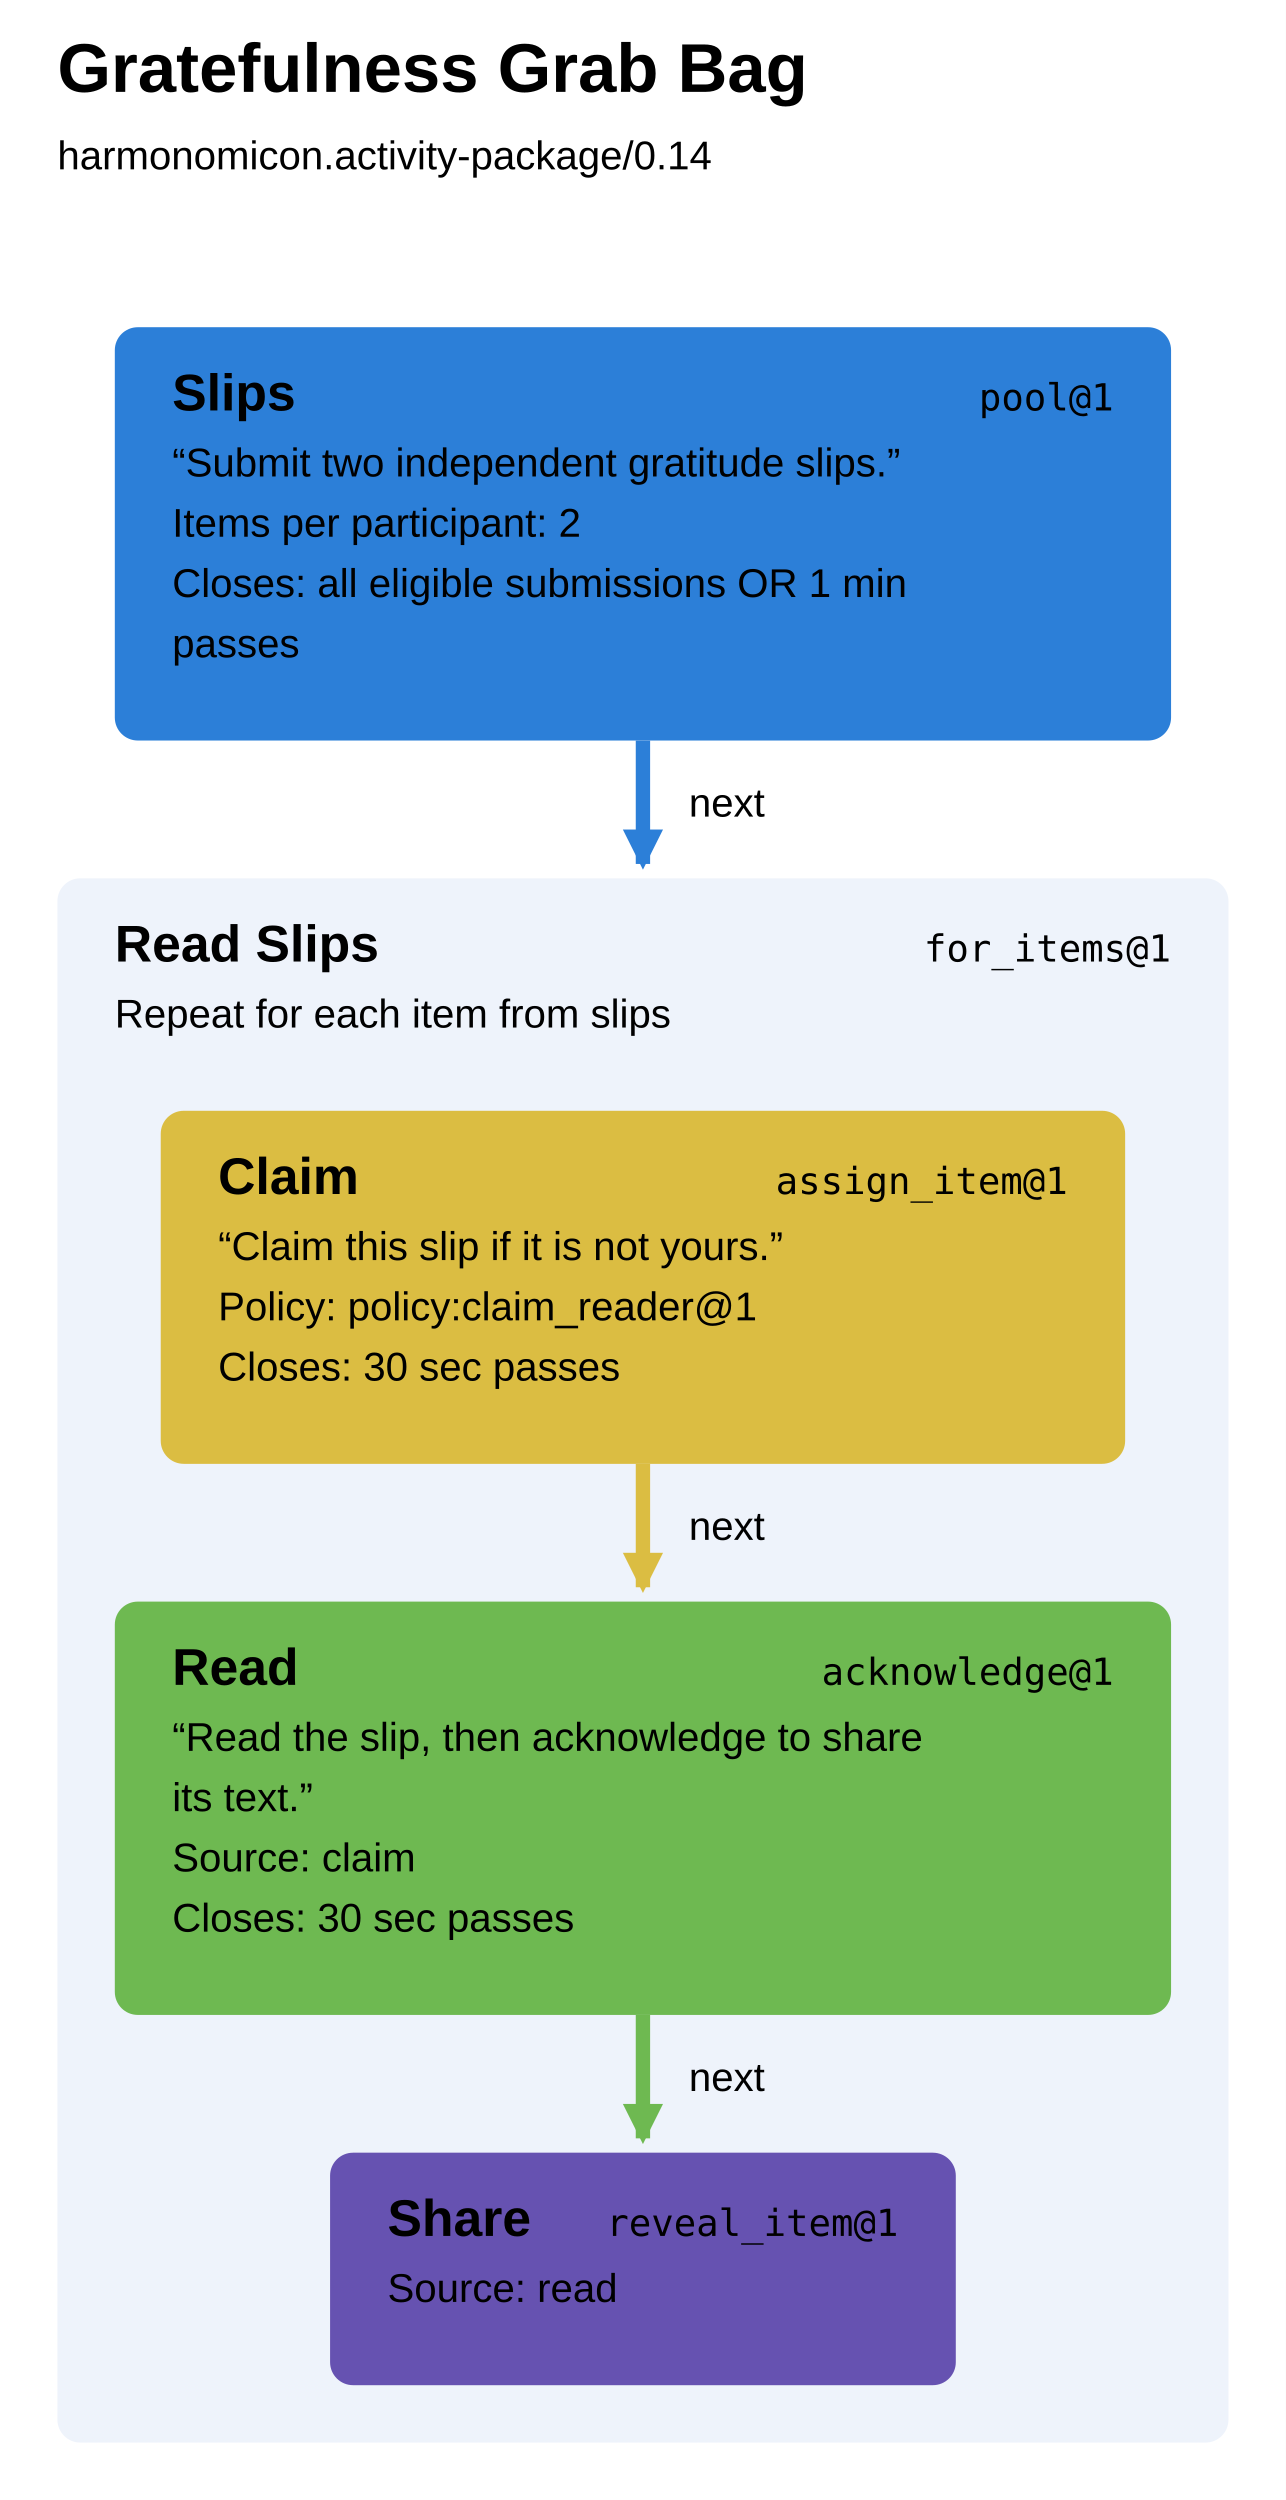
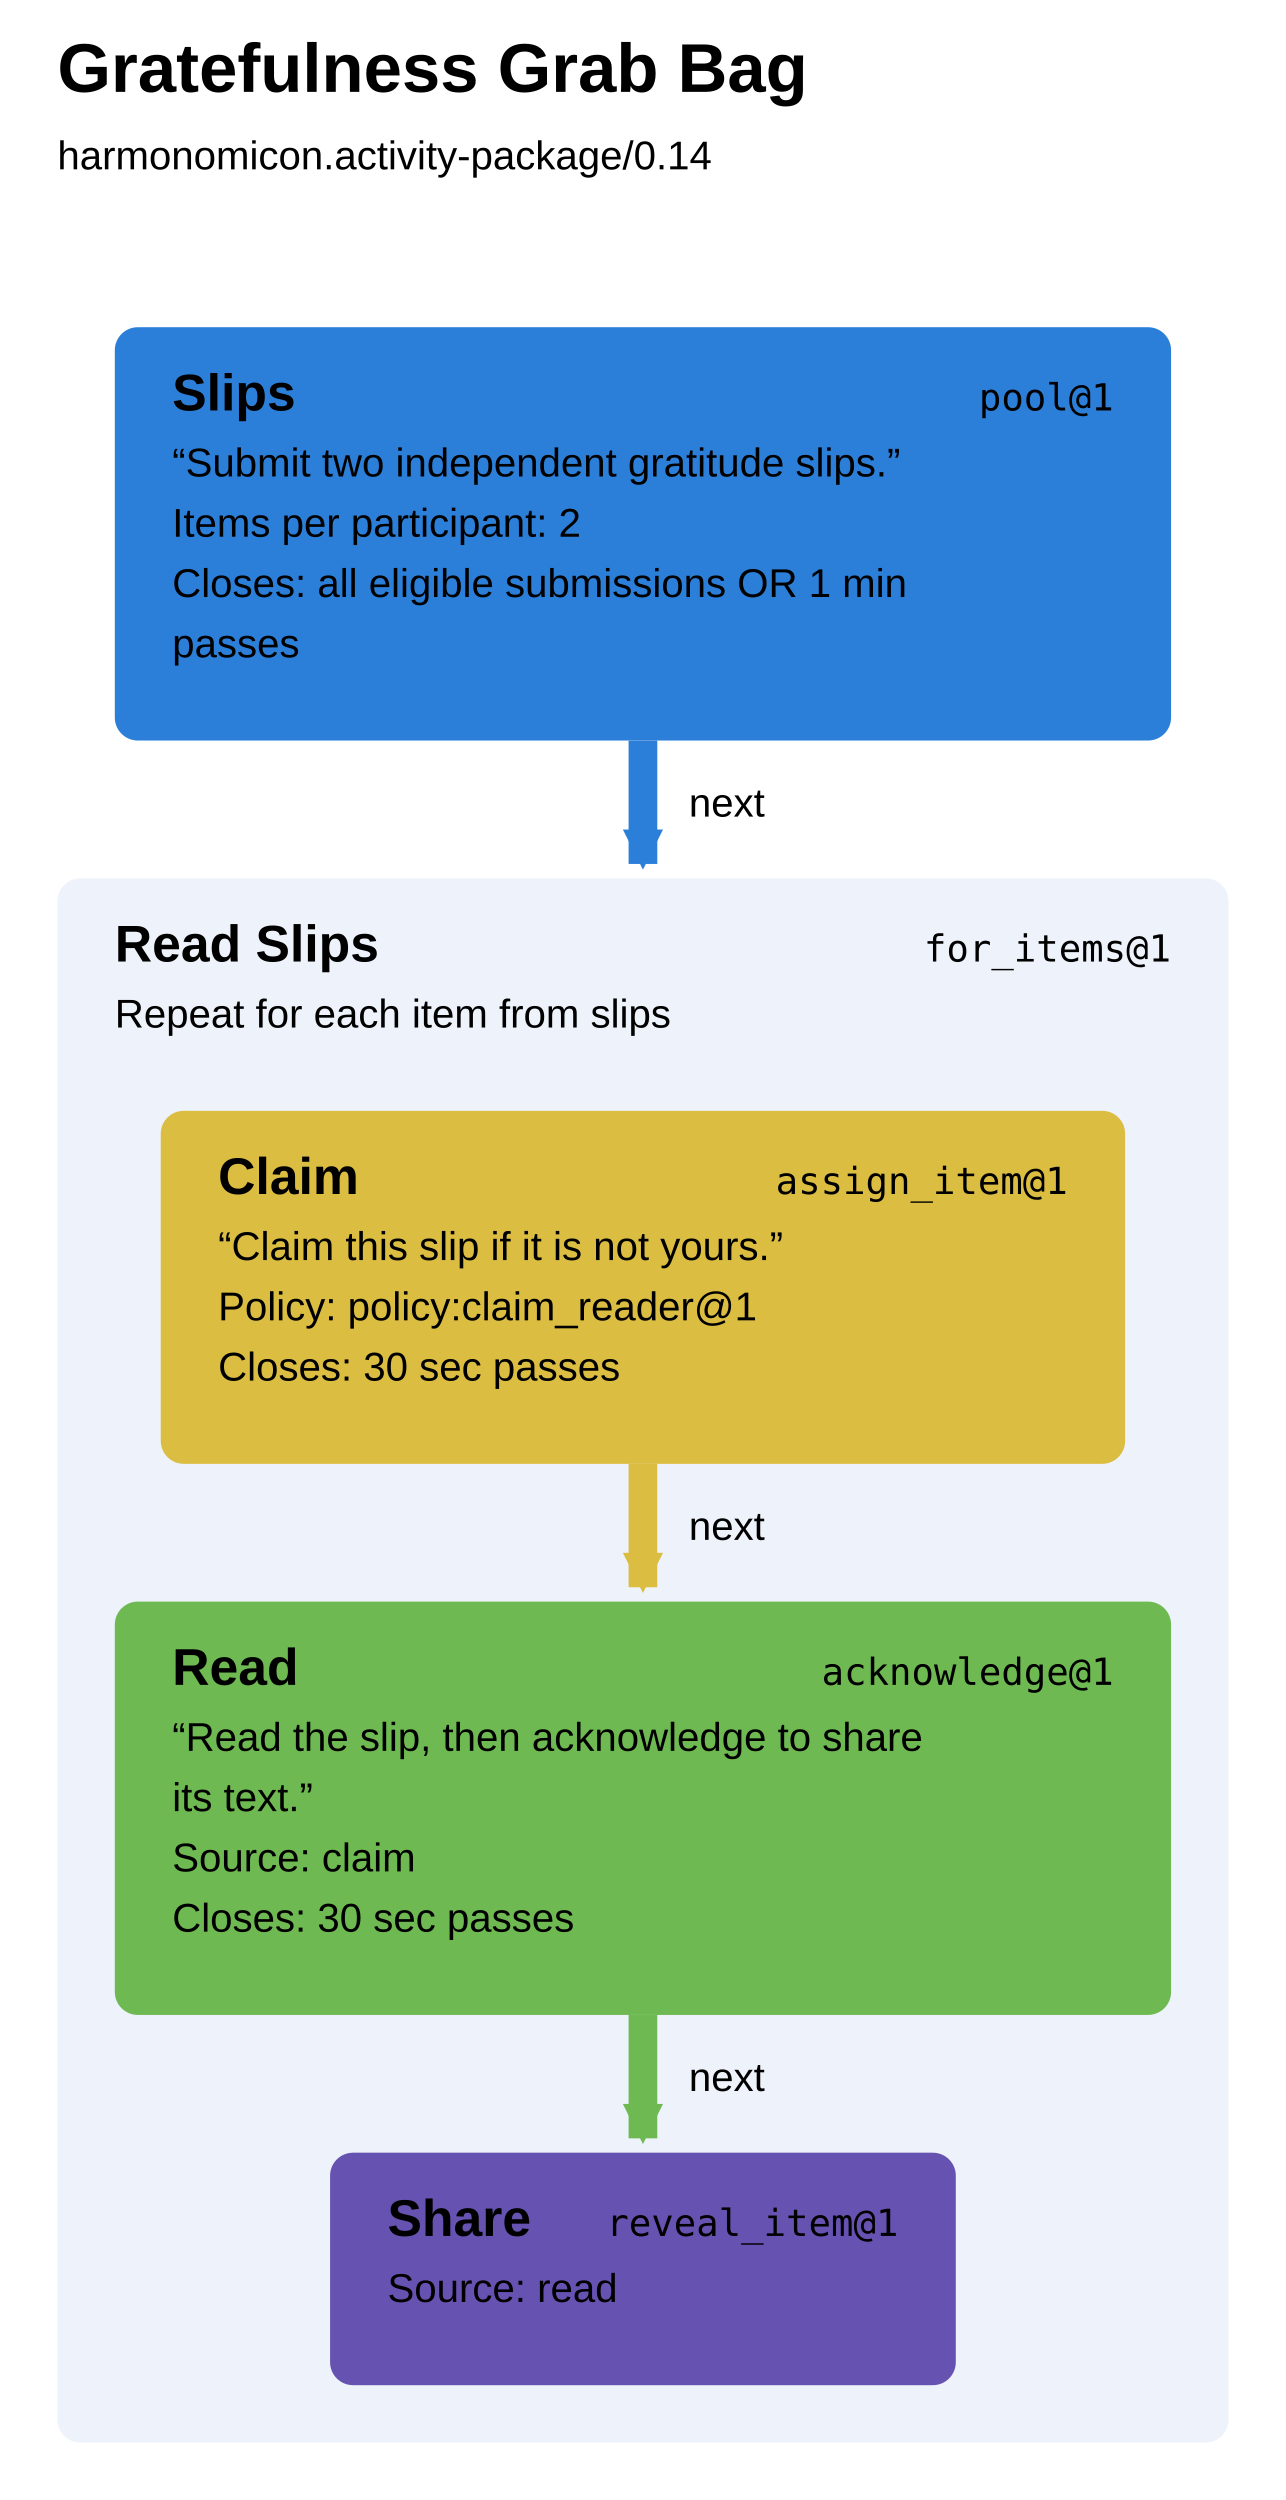
<svg xmlns="http://www.w3.org/2000/svg" width="448" height="871" viewBox="0 0 448 871" aria-label="Gratefulness Grab Bag runbook" style="font-family:Arial,sans-serif;fill:black">
  <defs>
    <marker id="arrow-0" markerUnits="userSpaceOnUse" markerWidth="14" markerHeight="14" refX="12" refY="7" orient="auto">
      <path d="M0 0L14 7L0 14Z" fill="#2c7fd8" />
    </marker>
    <marker id="arrow-1" markerUnits="userSpaceOnUse" markerWidth="14" markerHeight="14" refX="12" refY="7" orient="auto">
      <path d="M0 0L14 7L0 14Z" fill="#dbbd42" />
    </marker>
    <marker id="arrow-2" markerUnits="userSpaceOnUse" markerWidth="14" markerHeight="14" refX="12" refY="7" orient="auto">
      <path d="M0 0L14 7L0 14Z" fill="#6eb951" />
    </marker>
  </defs>
  <rect width="100%" height="100%" fill="white" />
  <text x="20" y="32" font-size="24" font-weight="700">Gratefulness Grab Bag</text>
  <text x="20" y="59" font-size="14">harmonomicon.activity-package/0.14</text>
  <g data-step="slips" tabindex="0" role="button" aria-label="slips pool@1">
    <rect x="40" y="114" width="368" height="144" rx="8" fill="#2c7fd8" />
    <text x="60" y="143" font-weight="700" font-size="18">Slips</text>
    <text x="388" y="143" text-anchor="end" font-family="ui-monospace, SFMono-Regular, Menlo, Consolas, monospace" font-size="13">pool@1</text>
    <text x="60" y="166" font-size="14">“Submit two independent gratitude slips.”</text>
    <text x="60" y="187" font-size="14">Items per participant: 2</text>
    <text x="60" y="208" font-size="14">Closes: all eligible submissions OR 1 min</text>
    <text x="60" y="229" font-size="14">passes</text>
  </g>
  <g data-step="read_slips" tabindex="0" role="button" aria-label="read_slips for_items@1">
    <rect x="20" y="306" width="408" height="545" rx="8" fill="#eef3fb" />
    <text x="40" y="335" font-weight="700" font-size="18">Read Slips</text>
    <text x="408" y="335" text-anchor="end" font-family="ui-monospace, SFMono-Regular, Menlo, Consolas, monospace" font-size="13">for_items@1</text>
    <text x="40" y="358" font-size="14">Repeat for each item from slips</text>
  </g>
  <g data-step="claim" tabindex="0" role="button" aria-label="claim assign_item@1">
    <rect x="56" y="387" width="336" height="123" rx="8" fill="#dbbd42" />
    <text x="76" y="416" font-weight="700" font-size="18">Claim</text>
    <text x="372" y="416" text-anchor="end" font-family="ui-monospace, SFMono-Regular, Menlo, Consolas, monospace" font-size="13">assign_item@1</text>
    <text x="76" y="439" font-size="14">“Claim this slip if it is not yours.”</text>
    <text x="76" y="460" font-size="14">Policy: policy:claim_reader@1</text>
    <text x="76" y="481" font-size="14">Closes: 30 sec passes</text>
  </g>
  <g data-step="read" tabindex="0" role="button" aria-label="read acknowledge@1">
    <rect x="40" y="558" width="368" height="144" rx="8" fill="#6eb951" />
    <text x="60" y="587" font-weight="700" font-size="18">Read</text>
    <text x="388" y="587" text-anchor="end" font-family="ui-monospace, SFMono-Regular, Menlo, Consolas, monospace" font-size="13">acknowledge@1</text>
    <text x="60" y="610" font-size="14">“Read the slip, then acknowledge to share</text>
    <text x="60" y="631" font-size="14">its text.”</text>
    <text x="60" y="652" font-size="14">Source: claim</text>
    <text x="60" y="673" font-size="14">Closes: 30 sec passes</text>
  </g>
  <g data-step="share" tabindex="0" role="button" aria-label="share reveal_item@1">
    <rect x="115" y="750" width="218" height="81" rx="8" fill="#6652b1" />
    <text x="135" y="779" font-weight="700" font-size="18">Share</text>
    <text x="313" y="779" text-anchor="end" font-family="ui-monospace, SFMono-Regular, Menlo, Consolas, monospace" font-size="13">reveal_item@1</text>
    <text x="135" y="802" font-size="14">Source: read</text>
  </g>
-   <path d="M 224 258 L 224 301" fill="none" stroke="#2c7fd8" stroke-width="5" marker-end="url(#arrow-0)" />
+   <path d="M 224 258 L 224 301" fill="none" stroke="#2c7fd8" stroke-width="10" marker-end="url(#arrow-0)" />
  <text x="240" y="284.5" font-size="14">next</text>
-   <path d="M 224 510 L 224 553" fill="none" stroke="#dbbd42" stroke-width="5" marker-end="url(#arrow-1)" />
+   <path d="M 224 510 L 224 553" fill="none" stroke="#dbbd42" stroke-width="10" marker-end="url(#arrow-1)" />
  <text x="240" y="536.5" font-size="14">next</text>
-   <path d="M 224 702 L 224 745" fill="none" stroke="#6eb951" stroke-width="5" marker-end="url(#arrow-2)" />
+   <path d="M 224 702 L 224 745" fill="none" stroke="#6eb951" stroke-width="10" marker-end="url(#arrow-2)" />
  <text x="240" y="728.5" font-size="14">next</text>
</svg>
